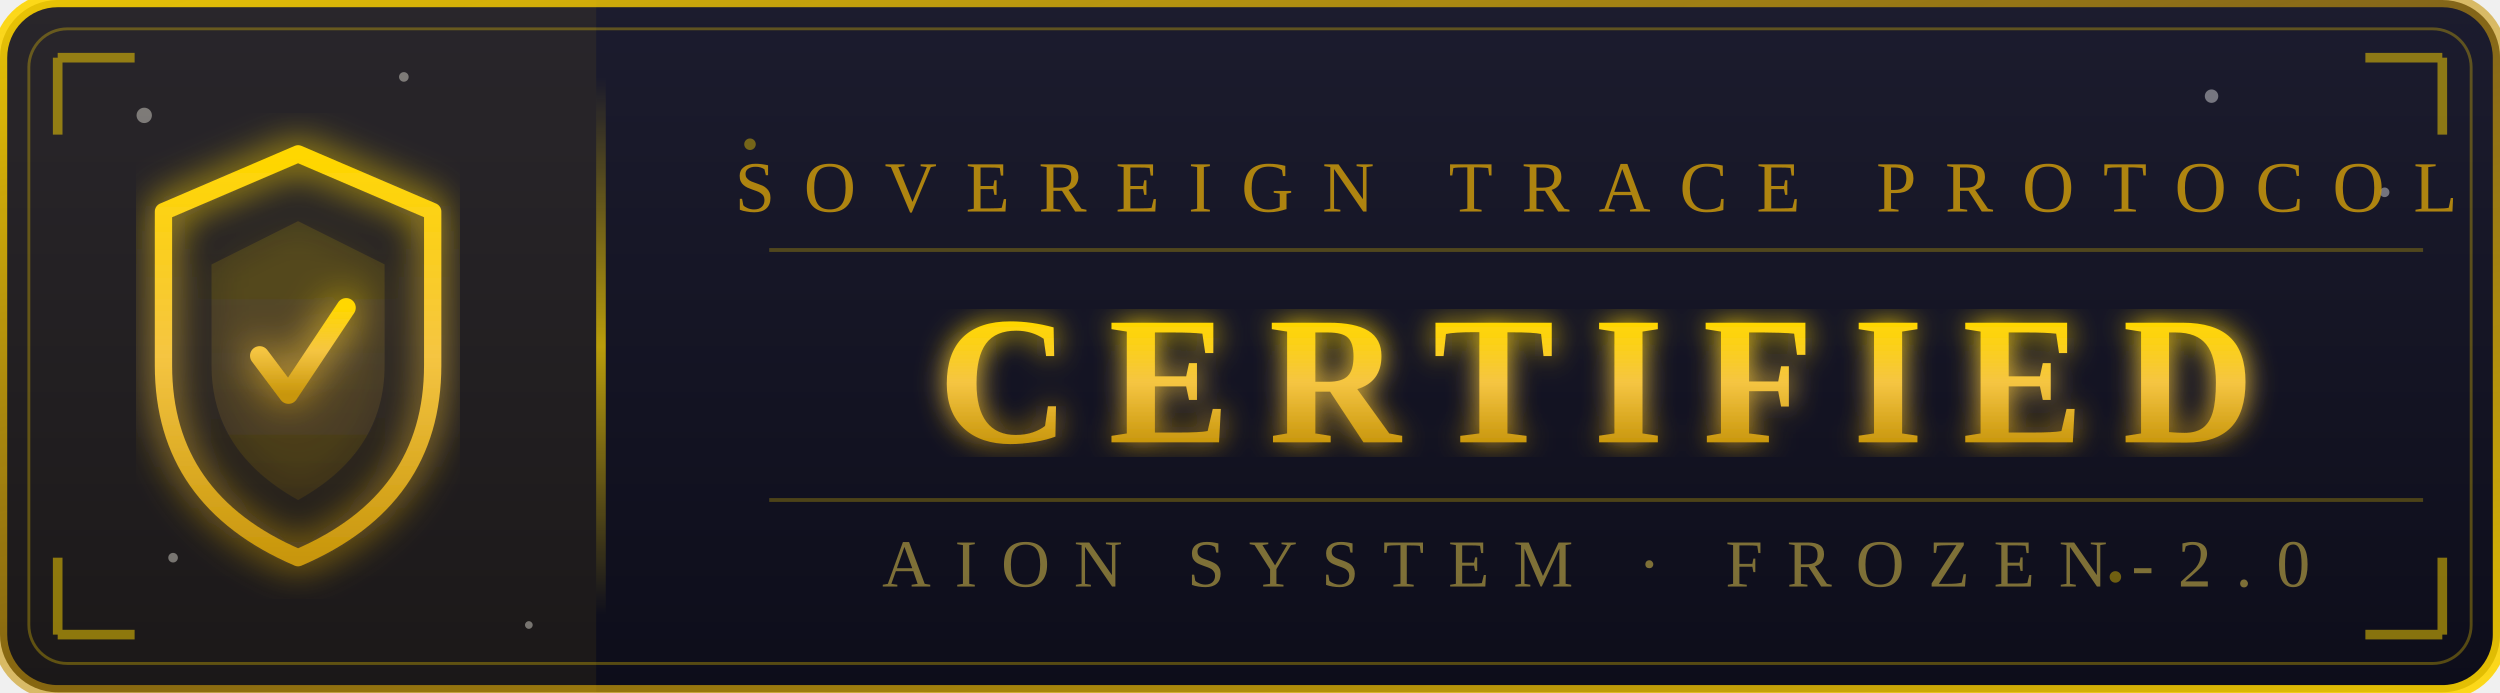
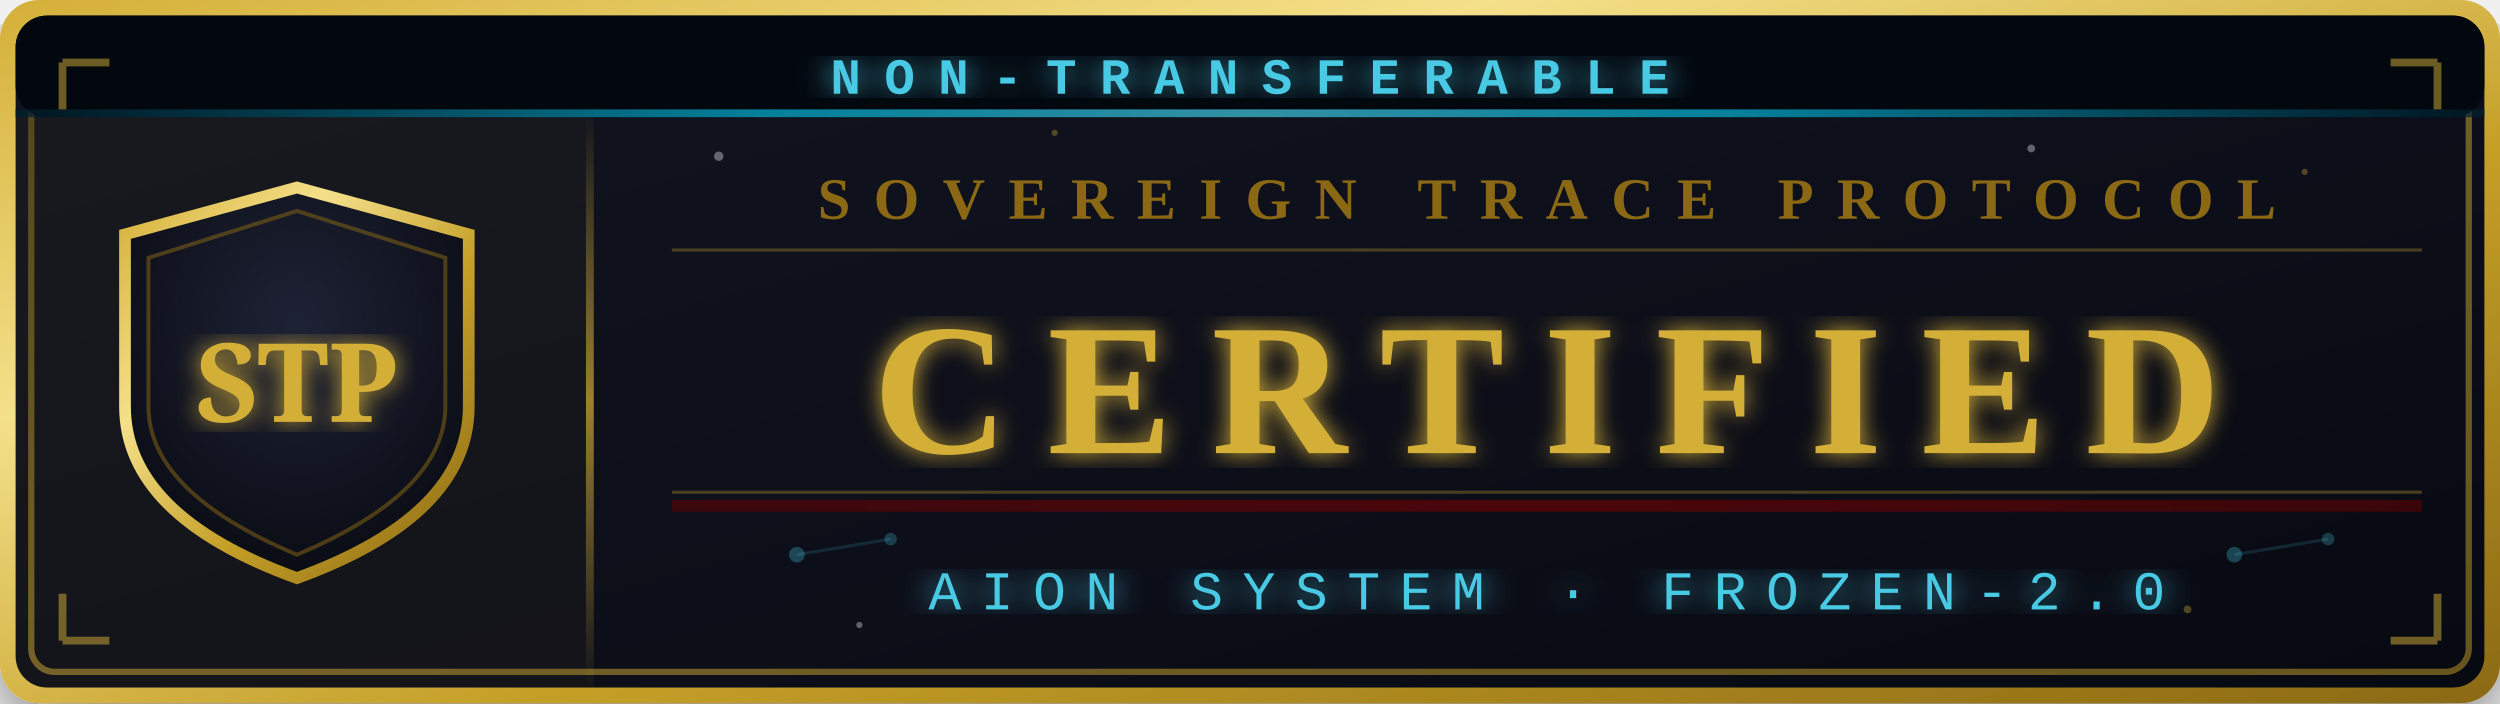
- <svg xmlns="http://www.w3.org/2000/svg" width="260" height="72" viewBox="0 0 260 72">
+ <svg xmlns="http://www.w3.org/2000/svg" viewBox="0 0 320 90" width="320" height="90">
  <defs>
-     <linearGradient id="bg" x1="0%" y1="0%" x2="0%" y2="100%">
-       <stop offset="0%" style="stop-color:#1c1c2e;stop-opacity:1" />
-       <stop offset="100%" style="stop-color:#0d0d1a;stop-opacity:1" />
+     <linearGradient id="bg" x1="0%" y1="0%" x2="100%" y2="100%">
+       <stop offset="0%" stop-color="#12141F" />
+       <stop offset="50%" stop-color="#0D0F1A" />
+       <stop offset="100%" stop-color="#080A12" />
    </linearGradient>
-     <linearGradient id="gold" x1="0%" y1="0%" x2="0%" y2="100%">
-       <stop offset="0%" style="stop-color:#FFD700;stop-opacity:1" />
-       <stop offset="50%" style="stop-color:#F5C542;stop-opacity:1" />
-       <stop offset="100%" style="stop-color:#C8960C;stop-opacity:1" />
+     <linearGradient id="goldOuter" x1="0%" y1="0%" x2="100%" y2="100%">
+       <stop offset="0%" stop-color="#D4AF37" />
+       <stop offset="30%" stop-color="#F5E08A" />
+       <stop offset="60%" stop-color="#C5A028" />
+       <stop offset="100%" stop-color="#8B6914" />
    </linearGradient>
-     <linearGradient id="border" x1="0%" y1="0%" x2="100%" y2="100%">
-       <stop offset="0%" style="stop-color:#FFD700;stop-opacity:0.9" />
-       <stop offset="50%" style="stop-color:#C8960C;stop-opacity:0.6" />
-       <stop offset="100%" style="stop-color:#FFD700;stop-opacity:0.9" />
+     <linearGradient id="goldInner" x1="0%" y1="0%" x2="100%" y2="100%">
+       <stop offset="0%" stop-color="#8B6914" />
+       <stop offset="50%" stop-color="#D4AF37" />
+       <stop offset="100%" stop-color="#C5A028" />
    </linearGradient>
    <linearGradient id="divider" x1="0%" y1="0%" x2="0%" y2="100%">
-       <stop offset="0%" style="stop-color:#FFD700;stop-opacity:0" />
-       <stop offset="50%" style="stop-color:#FFD700;stop-opacity:0.7" />
-       <stop offset="100%" style="stop-color:#FFD700;stop-opacity:0" />
+       <stop offset="0%" stop-color="#D4AF37" stop-opacity="0" />
+       <stop offset="50%" stop-color="#D4AF37" stop-opacity="0.7" />
+       <stop offset="100%" stop-color="#D4AF37" stop-opacity="0" />
    </linearGradient>
-     <filter id="glow">
-       <feGaussianBlur stdDeviation="1.5" result="blur" />
+     <linearGradient id="aiCyan" x1="0%" y1="0%" x2="100%" y2="0%">
+       <stop offset="0%" stop-color="#001F2E" />
+       <stop offset="30%" stop-color="#00B4D8" />
+       <stop offset="50%" stop-color="#48CAE4" />
+       <stop offset="70%" stop-color="#00B4D8" />
+       <stop offset="100%" stop-color="#001F2E" />
+     </linearGradient>
+     <linearGradient id="crimson" x1="0%" y1="0%" x2="100%" y2="0%">
+       <stop offset="0%" stop-color="#6B0000" />
+       <stop offset="50%" stop-color="#8B0000" />
+       <stop offset="100%" stop-color="#6B0000" />
+     </linearGradient>
+     <radialGradient id="shieldFill" cx="50%" cy="35%" r="65%">
+       <stop offset="0%" stop-color="#1E2235" />
+       <stop offset="100%" stop-color="#0A0C14" />
+     </radialGradient>
+     <filter id="shadowDeep">
+       <feDropShadow dx="0" dy="3" stdDeviation="6" flood-color="#000000" flood-opacity="0.8" />
+     </filter>
+     <filter id="goldGlow">
+       <feGaussianBlur in="SourceGraphic" stdDeviation="1.5" result="blur" />
      <feMerge>
        <feMergeNode in="blur" />
        <feMergeNode in="SourceGraphic" />
      </feMerge>
    </filter>
-     <filter id="goldglow">
-       <feGaussianBlur stdDeviation="2" result="blur" />
+     <filter id="cyanGlow">
+       <feGaussianBlur in="SourceGraphic" stdDeviation="2" result="blur" />
      <feMerge>
        <feMergeNode in="blur" />
        <feMergeNode in="SourceGraphic" />
      </feMerge>
    </filter>
-     <clipPath id="rounded">
-       <rect width="260" height="72" rx="6" ry="6" />
-     </clipPath>
  </defs>
-   <rect width="260" height="72" rx="6" ry="6" fill="url(#bg)" />
-   <g opacity="0.4">
-     <circle cx="15" cy="12" r="0.8" fill="#ffffff" />
-     <circle cx="42" cy="8" r="0.5" fill="#ffffff" />
-     <circle cx="78" cy="15" r="0.6" fill="#FFD700" />
-     <circle cx="230" cy="10" r="0.7" fill="#ffffff" />
-     <circle cx="248" cy="20" r="0.5" fill="#ffffff" />
-     <circle cx="220" cy="60" r="0.6" fill="#FFD700" />
-     <circle cx="18" cy="58" r="0.5" fill="#ffffff" />
-     <circle cx="55" cy="65" r="0.4" fill="#ffffff" />
+   <rect width="320" height="90" rx="5" ry="5" fill="url(#goldOuter)" filter="url(#shadowDeep)" />
+   <rect x="2" y="2" width="316" height="86" rx="4" ry="4" fill="url(#bg)" />
+   <rect x="4" y="4" width="312" height="82" rx="3" ry="3" fill="none" stroke="url(#goldInner)" stroke-width="0.8" opacity="0.5" />
+   <rect x="2" y="2" width="316" height="13" rx="4" ry="4" fill="#03080F" />
+   <rect x="2" y="14" width="316" height="1" fill="url(#aiCyan)" opacity="0.7" />
+   <text x="160" y="12" font-family="'Courier New', monospace" font-size="6.5" font-weight="bold" letter-spacing="3" fill="#48CAE4" text-anchor="middle" filter="url(#cyanGlow)">NON-TRANSFERABLE</text>
+   <rect x="2" y="15" width="74" height="73" rx="0" fill="#D4AF37" fill-opacity="0.04" />
+   <rect x="75" y="15" width="1" height="73" fill="url(#divider)" />
+   <path d="M38,24 L60,30 L60,52 Q60,66 38,74 Q16,66 16,52 L16,30 Z" fill="url(#shieldFill)" stroke="url(#goldOuter)" stroke-width="1.5" />
+   <path d="M38,27 L57,33 L57,52 Q57,63 38,71 Q19,63 19,52 L19,33 Z" fill="none" stroke="#8B6914" stroke-width="0.5" opacity="0.5" />
+   <text x="38" y="54" font-family="'Georgia', serif" font-size="14" font-weight="bold" fill="#D4AF37" text-anchor="middle" filter="url(#goldGlow)">STP</text>
+   <text x="198" y="28" font-family="'Georgia', 'Times New Roman', serif" font-size="7.5" font-weight="bold" letter-spacing="3" fill="#8B6914" text-anchor="middle">SOVEREIGN TRACE PROTOCOL</text>
+   <line x1="86" y1="32" x2="310" y2="32" stroke="#D4AF37" stroke-width="0.4" opacity="0.3" />
+   <text x="198" y="58" font-family="'Georgia', 'Times New Roman', serif" font-size="24" font-weight="bold" letter-spacing="5" fill="#D4AF37" text-anchor="middle" filter="url(#goldGlow)">CERTIFIED</text>
+   <line x1="86" y1="63" x2="310" y2="63" stroke="#D4AF37" stroke-width="0.4" opacity="0.3" />
+   <rect x="86" y="64" width="224" height="1.5" fill="url(#crimson)" opacity="0.5" />
+   <text x="198" y="78" font-family="'Courier New', monospace" font-size="7" letter-spacing="2.5" fill="#48CAE4" text-anchor="middle" filter="url(#cyanGlow)">AION SYSTEM · FROZEN-2.0</text>
+   <circle cx="102" cy="71" r="1" fill="#48CAE4" opacity="0.3" />
+   <circle cx="114" cy="69" r="0.8" fill="#48CAE4" opacity="0.25" />
+   <circle cx="286" cy="71" r="1" fill="#48CAE4" opacity="0.3" />
+   <circle cx="298" cy="69" r="0.8" fill="#48CAE4" opacity="0.25" />
+   <line x1="102" y1="71" x2="114" y2="69" stroke="#48CAE4" stroke-width="0.4" opacity="0.15" />
+   <line x1="286" y1="71" x2="298" y2="69" stroke="#48CAE4" stroke-width="0.4" opacity="0.15" />
+   <g stroke="#D4AF37" stroke-width="1" opacity="0.5">
+     <path d="M8,8 L8,14 M8,8 L14,8" />
+     <path d="M312,8 L312,14 M312,8 L306,8" />
+     <path d="M8,82 L8,76 M8,82 L14,82" />
+     <path d="M312,82 L312,76 M312,82 L306,82" />
  </g>
-   <rect width="260" height="72" rx="6" ry="6" fill="none" stroke="url(#border)" stroke-width="1.5" />
-   <rect x="3" y="3" width="254" height="66" rx="4" ry="4" fill="none" stroke="#FFD700" stroke-width="0.3" opacity="0.3" />
-   <rect x="0" y="0" width="62" height="72" rx="0" ry="0" fill="#FFD700" fill-opacity="0.06" clip-path="url(#rounded)" />
-   <g transform="translate(31, 36)" filter="url(#goldglow)">
-     <path d="M0,-20 L14,-14 L14,2 Q14,16 0,22 Q-14,16 -14,2 L-14,-14 Z" fill="none" stroke="url(#gold)" stroke-width="1.8" stroke-linejoin="round" />
-     <path d="M0,-13 L9,-8.5 L9,2 Q9,11 0,16 Q-9,11 -9,2 L-9,-8.5 Z" fill="url(#gold)" fill-opacity="0.12" />
-     <path d="M-4,1 L-1,5 L5,-4" fill="none" stroke="url(#gold)" stroke-width="2" stroke-linecap="round" stroke-linejoin="round" />
+   <g opacity="0.35">
+     <circle cx="92" cy="20" r="0.6" fill="#ffffff" />
+     <circle cx="135" cy="17" r="0.4" fill="#D4AF37" />
+     <circle cx="260" cy="19" r="0.5" fill="#ffffff" />
+     <circle cx="295" cy="22" r="0.4" fill="#D4AF37" />
+     <circle cx="110" cy="80" r="0.4" fill="#ffffff" />
+     <circle cx="280" cy="78" r="0.5" fill="#D4AF37" />
  </g>
-   <rect x="62" y="8" width="1" height="56" fill="url(#divider)" />
-   <text x="166" y="22" font-family="'Georgia', 'Times New Roman', serif" font-size="7.5" font-weight="400" letter-spacing="3" text-anchor="middle" fill="#C8960C" opacity="0.85">SOVEREIGN TRACE PROTOCOL</text>
-   <text x="166" y="46" font-family="'Georgia', 'Times New Roman', serif" font-size="19" font-weight="700" letter-spacing="4" text-anchor="middle" fill="url(#gold)" filter="url(#glow)">CERTIFIED</text>
-   <text x="166" y="61" font-family="'Georgia', 'Times New Roman', serif" font-size="7" font-weight="400" letter-spacing="2.5" text-anchor="middle" fill="#8a7a3a" opacity="0.9">AION SYSTEM · FROZEN-2.0</text>
-   <g stroke="#FFD700" stroke-width="1" opacity="0.5">
-     <path d="M6,6 L6,14 M6,6 L14,6" />
-     <path d="M254,6 L254,14 M254,6 L246,6" />
-     <path d="M6,66 L6,58 M6,66 L14,66" />
-     <path d="M254,66 L254,58 M254,66 L246,66" />
-   </g>
-   <line x1="80" y1="26" x2="252" y2="26" stroke="#FFD700" stroke-width="0.4" opacity="0.25" />
-   <line x1="80" y1="52" x2="252" y2="52" stroke="#FFD700" stroke-width="0.4" opacity="0.25" />
</svg>
